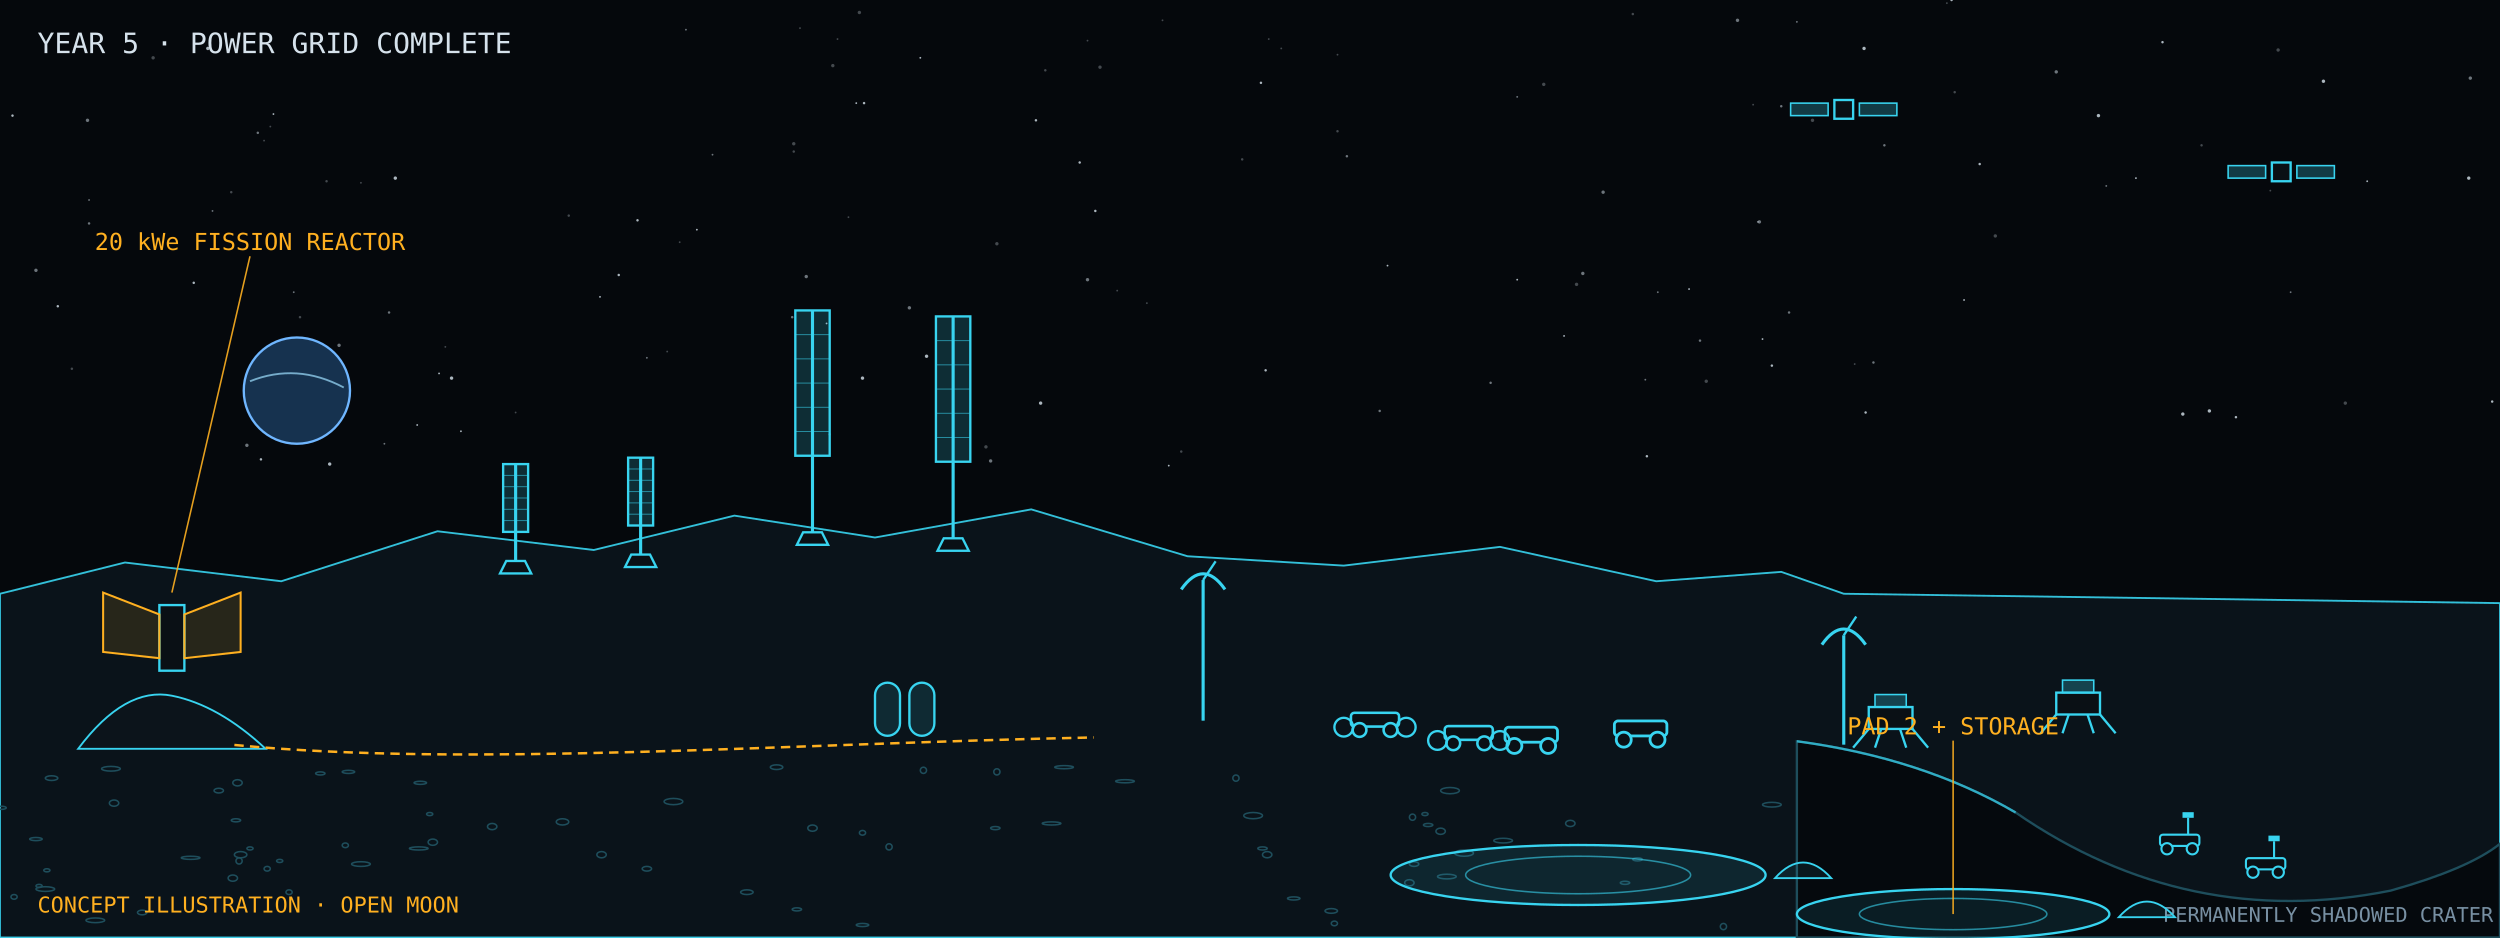
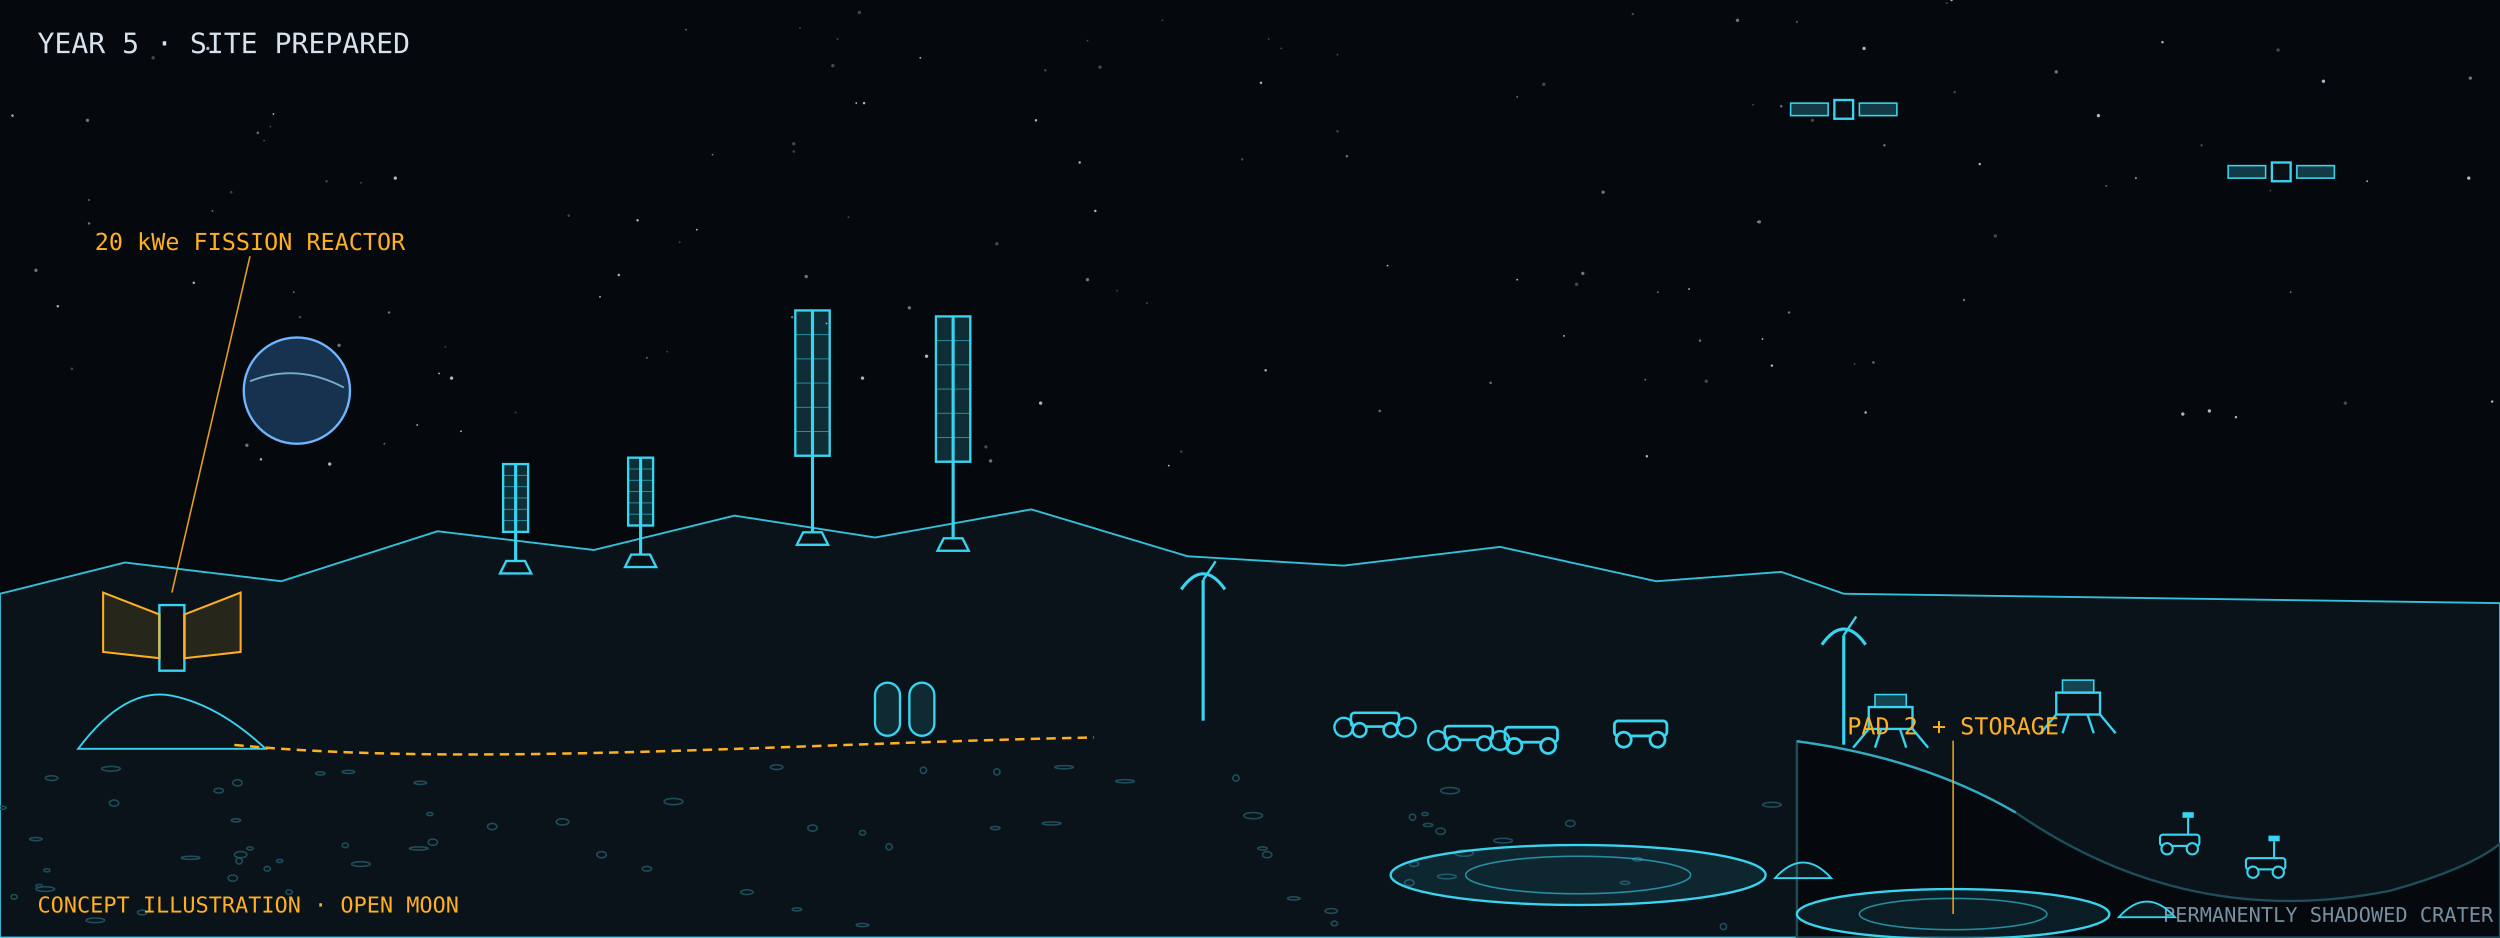
- <svg xmlns="http://www.w3.org/2000/svg" viewBox="0 0 1600 600" width="1600" height="600" role="img" aria-label="Concept illustration of the Open Moon base: YEAR 5 · POWER GRID COMPLETE">
+ <svg xmlns="http://www.w3.org/2000/svg" viewBox="0 0 1600 600" width="1600" height="600" role="img" aria-label="Concept illustration of the Open Moon base: YEAR 5 · SITE PREPARED">
  <rect width="1600" height="600" fill="#05080c" />
  <circle cx="663" cy="77" r="0.8" fill="#d6e2ec" opacity="0.8" />
  <circle cx="98" cy="37" r="1.1" fill="#d6e2ec" opacity="0.3" />
  <circle cx="748" cy="298" r="0.6" fill="#d6e2ec" opacity="0.8" />
  <circle cx="439" cy="19" r="0.6" fill="#d6e2ec" opacity="0.5" />
  <circle cx="856" cy="35" r="0.6" fill="#d6e2ec" opacity="0.3" />
  <circle cx="1128" cy="217" r="0.6" fill="#d6e2ec" opacity="0.8" />
  <circle cx="253" cy="114" r="1.1" fill="#d6e2ec" opacity="0.8" />
  <circle cx="1193" cy="31" r="1.1" fill="#d6e2ec" opacity="0.8" />
  <circle cx="812" cy="25" r="0.6" fill="#d6e2ec" opacity="0.3" />
  <circle cx="1140" cy="68" r="0.8" fill="#d6e2ec" opacity="0.5" />
  <circle cx="295" cy="276" r="0.6" fill="#d6e2ec" opacity="0.8" />
  <circle cx="631" cy="286" r="1.1" fill="#d6e2ec" opacity="0.3" />
  <circle cx="211" cy="297" r="1.1" fill="#d6e2ec" opacity="0.8" />
  <circle cx="384" cy="190" r="0.6" fill="#d6e2ec" opacity="0.8" />
  <circle cx="1458" cy="32" r="1.1" fill="#d6e2ec" opacity="0.3" />
  <circle cx="1267" cy="105" r="0.8" fill="#d6e2ec" opacity="0.8" />
  <circle cx="1088" cy="218" r="0.8" fill="#d6e2ec" opacity="0.5" />
  <circle cx="1199" cy="232" r="0.8" fill="#d6e2ec" opacity="0.5" />
  <circle cx="508" cy="92" r="1.1" fill="#d6e2ec" opacity="0.3" />
  <circle cx="167" cy="294" r="0.8" fill="#d6e2ec" opacity="0.8" />
  <circle cx="1013" cy="175" r="1.1" fill="#d6e2ec" opacity="0.5" />
  <circle cx="589" cy="37" r="0.6" fill="#d6e2ec" opacity="0.8" />
  <circle cx="856" cy="84" r="0.8" fill="#d6e2ec" opacity="0.3" />
  <circle cx="1001" cy="215" r="0.6" fill="#d6e2ec" opacity="0.8" />
  <circle cx="158" cy="285" r="1.1" fill="#d6e2ec" opacity="0.5" />
  <circle cx="696" cy="179" r="1.1" fill="#d6e2ec" opacity="0.5" />
  <circle cx="1187" cy="233" r="0.6" fill="#d6e2ec" opacity="0.3" />
  <circle cx="552" cy="242" r="1.1" fill="#d6e2ec" opacity="0.8" />
  <circle cx="133" cy="31" r="1.1" fill="#d6e2ec" opacity="0.8" />
  <circle cx="634" cy="295" r="1.1" fill="#d6e2ec" opacity="0.5" />
  <circle cx="582" cy="197" r="1.1" fill="#d6e2ec" opacity="0.5" />
  <circle cx="46" cy="236" r="0.8" fill="#d6e2ec" opacity="0.3" />
  <circle cx="1251" cy="59" r="0.8" fill="#d6e2ec" opacity="0.3" />
  <circle cx="446" cy="147" r="0.6" fill="#d6e2ec" opacity="0.8" />
  <circle cx="507" cy="203" r="0.8" fill="#d6e2ec" opacity="0.5" />
  <circle cx="165" cy="85" r="0.8" fill="#d6e2ec" opacity="0.5" />
  <circle cx="1125" cy="142" r="0.6" fill="#d6e2ec" opacity="0.5" />
  <circle cx="1126" cy="142" r="1.1" fill="#d6e2ec" opacity="0.5" />
  <circle cx="734" cy="194" r="0.6" fill="#d6e2ec" opacity="0.3" />
  <circle cx="169" cy="90" r="0.6" fill="#d6e2ec" opacity="0.3" />
  <circle cx="1348" cy="119" r="0.6" fill="#d6e2ec" opacity="0.5" />
  <circle cx="1206" cy="93" r="0.8" fill="#d6e2ec" opacity="0.5" />
  <circle cx="8" cy="74" r="0.8" fill="#d6e2ec" opacity="0.8" />
  <circle cx="756" cy="289" r="0.8" fill="#d6e2ec" opacity="0.3" />
  <circle cx="1414" cy="263" r="1.1" fill="#d6e2ec" opacity="0.8" />
  <circle cx="1384" cy="27" r="0.8" fill="#d6e2ec" opacity="0.8" />
  <circle cx="1145" cy="200" r="0.8" fill="#d6e2ec" opacity="0.5" />
  <circle cx="807" cy="53" r="0.8" fill="#d6e2ec" opacity="0.8" />
  <circle cx="820" cy="31" r="0.6" fill="#d6e2ec" opacity="0.3" />
  <circle cx="427" cy="225" r="0.6" fill="#d6e2ec" opacity="0.3" />
  <circle cx="696" cy="26" r="0.6" fill="#d6e2ec" opacity="0.3" />
  <circle cx="1160" cy="77" r="1.1" fill="#d6e2ec" opacity="0.3" />
  <circle cx="744" cy="13" r="0.6" fill="#d6e2ec" opacity="0.3" />
  <circle cx="1257" cy="192" r="0.6" fill="#d6e2ec" opacity="0.8" />
  <circle cx="516" cy="177" r="1.1" fill="#d6e2ec" opacity="0.5" />
  <circle cx="971" cy="62" r="0.6" fill="#d6e2ec" opacity="0.5" />
  <circle cx="954" cy="245" r="0.8" fill="#d6e2ec" opacity="0.5" />
  <circle cx="175" cy="73" r="0.6" fill="#d6e2ec" opacity="0.8" />
  <circle cx="701" cy="135" r="0.8" fill="#d6e2ec" opacity="0.8" />
  <circle cx="330" cy="264" r="0.6" fill="#d6e2ec" opacity="0.3" />
  <circle cx="1081" cy="185" r="0.6" fill="#d6e2ec" opacity="0.8" />
  <circle cx="1112" cy="13" r="1.1" fill="#d6e2ec" opacity="0.5" />
  <circle cx="1316" cy="46" r="1.1" fill="#d6e2ec" opacity="0.5" />
  <circle cx="1061" cy="187" r="0.6" fill="#d6e2ec" opacity="0.5" />
  <circle cx="1580" cy="114" r="1.1" fill="#d6e2ec" opacity="0.8" />
  <circle cx="1595" cy="257" r="0.8" fill="#d6e2ec" opacity="0.8" />
  <circle cx="456" cy="99" r="0.6" fill="#d6e2ec" opacity="0.5" />
  <circle cx="1515" cy="116" r="0.6" fill="#d6e2ec" opacity="0.8" />
  <circle cx="1009" cy="182" r="1.1" fill="#d6e2ec" opacity="0.3" />
  <circle cx="57" cy="143" r="0.8" fill="#d6e2ec" opacity="0.5" />
  <circle cx="396" cy="176" r="0.8" fill="#d6e2ec" opacity="0.8" />
  <circle cx="715" cy="186" r="0.6" fill="#d6e2ec" opacity="0.3" />
  <circle cx="209" cy="116" r="0.8" fill="#d6e2ec" opacity="0.3" />
  <circle cx="691" cy="104" r="0.8" fill="#d6e2ec" opacity="0.8" />
  <circle cx="1249" cy="0" r="0.8" fill="#d6e2ec" opacity="0.8" />
  <circle cx="704" cy="43" r="1.1" fill="#d6e2ec" opacity="0.3" />
  <circle cx="795" cy="102" r="0.8" fill="#d6e2ec" opacity="0.3" />
  <circle cx="888" cy="170" r="0.6" fill="#d6e2ec" opacity="0.8" />
  <circle cx="810" cy="237" r="0.8" fill="#d6e2ec" opacity="0.8" />
  <circle cx="173" cy="81" r="0.6" fill="#d6e2ec" opacity="0.3" />
  <circle cx="56" cy="77" r="1.1" fill="#d6e2ec" opacity="0.5" />
  <circle cx="1343" cy="74" r="1.1" fill="#d6e2ec" opacity="0.8" />
  <circle cx="971" cy="179" r="0.6" fill="#d6e2ec" opacity="0.8" />
  <circle cx="1122" cy="67" r="0.6" fill="#d6e2ec" opacity="0.3" />
  <circle cx="1487" cy="52" r="1.1" fill="#d6e2ec" opacity="0.8" />
  <circle cx="285" cy="222" r="0.6" fill="#d6e2ec" opacity="0.3" />
  <circle cx="57" cy="128" r="0.6" fill="#d6e2ec" opacity="0.5" />
  <circle cx="1026" cy="123" r="1.1" fill="#d6e2ec" opacity="0.5" />
  <circle cx="531" cy="278" r="0.8" fill="#d6e2ec" opacity="0.3" />
  <circle cx="124" cy="181" r="0.8" fill="#d6e2ec" opacity="0.8" />
  <circle cx="1194" cy="264" r="0.8" fill="#d6e2ec" opacity="0.8" />
  <circle cx="267" cy="272" r="0.6" fill="#d6e2ec" opacity="0.8" />
  <circle cx="1045" cy="9" r="0.8" fill="#d6e2ec" opacity="0.3" />
  <circle cx="1246" cy="2" r="0.6" fill="#d6e2ec" opacity="0.3" />
  <circle cx="289" cy="242" r="1.1" fill="#d6e2ec" opacity="0.8" />
  <circle cx="246" cy="284" r="0.6" fill="#d6e2ec" opacity="0.5" />
  <circle cx="1397" cy="265" r="1.1" fill="#d6e2ec" opacity="0.8" />
  <circle cx="988" cy="54" r="1.1" fill="#d6e2ec" opacity="0.3" />
  <circle cx="508" cy="97" r="0.8" fill="#d6e2ec" opacity="0.3" />
  <circle cx="1581" cy="50" r="1.1" fill="#d6e2ec" opacity="0.5" />
  <circle cx="1150" cy="14" r="0.6" fill="#d6e2ec" opacity="0.5" />
  <circle cx="666" cy="258" r="1.1" fill="#d6e2ec" opacity="0.8" />
  <circle cx="408" cy="141" r="0.8" fill="#d6e2ec" opacity="0.8" />
  <circle cx="1092" cy="244" r="1.1" fill="#d6e2ec" opacity="0.3" />
  <circle cx="1431" cy="267" r="0.8" fill="#d6e2ec" opacity="0.8" />
  <circle cx="414" cy="229" r="0.6" fill="#d6e2ec" opacity="0.5" />
  <circle cx="249" cy="200" r="0.8" fill="#d6e2ec" opacity="0.5" />
  <circle cx="148" cy="123" r="0.8" fill="#d6e2ec" opacity="0.3" />
  <circle cx="435" cy="155" r="0.6" fill="#d6e2ec" opacity="0.3" />
  <circle cx="1466" cy="187" r="0.6" fill="#d6e2ec" opacity="0.5" />
  <circle cx="281" cy="239" r="0.6" fill="#d6e2ec" opacity="0.8" />
  <circle cx="192" cy="203" r="0.8" fill="#d6e2ec" opacity="0.3" />
  <circle cx="1367" cy="114" r="0.6" fill="#d6e2ec" opacity="0.8" />
  <circle cx="883" cy="263" r="0.8" fill="#d6e2ec" opacity="0.5" />
  <circle cx="862" cy="100" r="0.8" fill="#d6e2ec" opacity="0.5" />
  <circle cx="188" cy="187" r="0.6" fill="#d6e2ec" opacity="0.5" />
  <circle cx="1134" cy="234" r="0.8" fill="#d6e2ec" opacity="0.8" />
  <circle cx="37" cy="196" r="0.8" fill="#d6e2ec" opacity="0.8" />
  <circle cx="1277" cy="151" r="1.1" fill="#d6e2ec" opacity="0.3" />
  <circle cx="231" cy="117" r="0.6" fill="#d6e2ec" opacity="0.3" />
  <circle cx="543" cy="139" r="0.6" fill="#d6e2ec" opacity="0.3" />
  <circle cx="553" cy="66" r="0.8" fill="#d6e2ec" opacity="0.8" />
  <circle cx="529" cy="207" r="0.6" fill="#d6e2ec" opacity="0.8" />
  <circle cx="1054" cy="292" r="0.8" fill="#d6e2ec" opacity="0.8" />
  <circle cx="669" cy="45" r="0.8" fill="#d6e2ec" opacity="0.3" />
  <circle cx="1409" cy="93" r="0.8" fill="#d6e2ec" opacity="0.3" />
  <circle cx="550" cy="8" r="1.1" fill="#d6e2ec" opacity="0.3" />
  <circle cx="533" cy="42" r="1.1" fill="#d6e2ec" opacity="0.3" />
  <circle cx="136" cy="135" r="0.6" fill="#d6e2ec" opacity="0.5" />
  <circle cx="23" cy="173" r="1.1" fill="#d6e2ec" opacity="0.5" />
  <circle cx="548" cy="66" r="0.6" fill="#d6e2ec" opacity="0.8" />
  <circle cx="1453" cy="122" r="0.6" fill="#d6e2ec" opacity="0.3" />
  <circle cx="536" cy="25" r="0.6" fill="#d6e2ec" opacity="0.3" />
  <circle cx="638" cy="156" r="1.1" fill="#d6e2ec" opacity="0.3" />
  <circle cx="593" cy="228" r="1.1" fill="#d6e2ec" opacity="0.8" />
  <circle cx="364" cy="138" r="0.8" fill="#d6e2ec" opacity="0.3" />
  <circle cx="512" cy="18" r="0.6" fill="#d6e2ec" opacity="0.3" />
  <circle cx="1501" cy="258" r="1.1" fill="#d6e2ec" opacity="0.3" />
  <circle cx="1053" cy="243" r="0.6" fill="#d6e2ec" opacity="0.5" />
  <circle cx="217" cy="221" r="1.1" fill="#d6e2ec" opacity="0.5" />
  <circle cx="190" cy="250" r="34" fill="#16324f" stroke="#6fb6ff" stroke-width="1.5" />
  <path d="M160 244 Q190 232 220 248" stroke="#9ee0ff" stroke-width="1.2" fill="none" opacity=".7" />
  <path d="M0 380 L80 360 L180 372 L280 340 L380 352 L470 330 L560 344 L660 326 L760 356 L860 362 L960 350 L1060 372 L1140 366 L1180 380 L1600 386 L1600 600 L0 600Z" fill="#0b141c" stroke="#38d4f0" stroke-width="1.2" opacity=".9" />
  <path d="M0 0 470.0 L20 473.2 L40 476.0 L60 478.1 L80 479.3 L100 479.5 L120 478.8 L140 477.5 L160 476.0 L180 474.5 L200 473.4 L220 473.0 L240 473.3 L260 474.3 L280 475.7 L300 477.2 L320 478.5 L340 479.3 L360 479.2 L380 478.2 L400 476.2 L420 473.5 L440 470.3 L460 467.1 L480 464.2 L500 462.0 L520 460.7 L540 460.3 L560 460.9 L580 462.1 L600 463.7 L620 465.2 L640 466.4 L660 467.0 L680 466.8 L700 466.0 L720 464.6 L740 463.1 L760 461.7 L780 460.9 L800 460.9 L820 461.8 L840 463.6 L860 466.3 L880 469.4 L900 472.6 L920 475.6 L940 477.9 L960 479.3 L980 479.8 L1000 479.3 L1020 478.2 L1040 476.6 L1060 475.0 L1080 473.7 L1100 473.1 L1120 473.1 L1140 473.8 L1160 475.1 L1180 476.6 L1200 478.0 L1220 478.9 L1240 479.0 L1260 478.3 L1280 476.5 L1300 474.0 L1320 470.9 L1340 467.7 L1360 464.6 L1380 462.2 L1400 460.7 L1420 460.1 L1440 460.4 L1460 461.5 L1480 463.1 L1500 464.7 L1520 466.1 L1540 466.9 L1560 467.0 L1580 466.4 L1600 465.2 L1600 600 L0 600Z" fill="#0e1922" stroke="#38d4f0" stroke-width="1.5" />
  <ellipse cx="926" cy="561" rx="6" ry="1.5" fill="none" stroke="#1e4e5c" stroke-width="1" />
  <ellipse cx="1040" cy="565" rx="3" ry="1" fill="none" stroke="#1e4e5c" stroke-width="1" />
  <ellipse cx="1048" cy="550" rx="3" ry="1" fill="none" stroke="#1e4e5c" stroke-width="1" />
  <ellipse cx="914" cy="528" rx="3" ry="1" fill="none" stroke="#1e4e5c" stroke-width="1" />
  <ellipse cx="1103" cy="593" rx="2" ry="2" fill="none" stroke="#1e4e5c" stroke-width="1" />
  <ellipse cx="811" cy="547" rx="3" ry="2" fill="none" stroke="#1e4e5c" stroke-width="1" />
  <ellipse cx="30" cy="557" rx="2" ry="1" fill="none" stroke="#1e4e5c" stroke-width="1" />
  <ellipse cx="73" cy="514" rx="3" ry="2" fill="none" stroke="#1e4e5c" stroke-width="1" />
  <ellipse cx="61" cy="589" rx="6" ry="1.5" fill="none" stroke="#1e4e5c" stroke-width="1" />
  <ellipse cx="902" cy="565" rx="3" ry="2" fill="none" stroke="#1e4e5c" stroke-width="1" />
  <ellipse cx="478" cy="571" rx="4" ry="1.5" fill="none" stroke="#1e4e5c" stroke-width="1" />
  <ellipse cx="9" cy="574" rx="2" ry="1.5" fill="none" stroke="#1e4e5c" stroke-width="1" />
  <ellipse cx="569" cy="542" rx="2" ry="2" fill="none" stroke="#1e4e5c" stroke-width="1" />
  <ellipse cx="520" cy="530" rx="3" ry="2" fill="none" stroke="#1e4e5c" stroke-width="1" />
  <ellipse cx="591" cy="493" rx="2" ry="2" fill="none" stroke="#1e4e5c" stroke-width="1" />
  <ellipse cx="221" cy="541" rx="2" ry="1.5" fill="none" stroke="#1e4e5c" stroke-width="1" />
  <ellipse cx="791" cy="498" rx="2" ry="2" fill="none" stroke="#1e4e5c" stroke-width="1" />
  <ellipse cx="1" cy="517" rx="3" ry="1" fill="none" stroke="#1e4e5c" stroke-width="1" />
  <ellipse cx="962" cy="538" rx="6" ry="1.5" fill="none" stroke="#1e4e5c" stroke-width="1" />
  <ellipse cx="149" cy="562" rx="3" ry="2" fill="none" stroke="#1e4e5c" stroke-width="1" />
  <ellipse cx="552" cy="533" rx="2" ry="1.5" fill="none" stroke="#1e4e5c" stroke-width="1" />
  <ellipse cx="681" cy="491" rx="6" ry="1" fill="none" stroke="#1e4e5c" stroke-width="1" />
  <ellipse cx="275" cy="521" rx="2" ry="1" fill="none" stroke="#1e4e5c" stroke-width="1" />
  <ellipse cx="122" cy="549" rx="6" ry="1" fill="none" stroke="#1e4e5c" stroke-width="1" />
  <ellipse cx="385" cy="547" rx="3" ry="2" fill="none" stroke="#1e4e5c" stroke-width="1" />
  <ellipse cx="268" cy="543" rx="6" ry="1" fill="none" stroke="#1e4e5c" stroke-width="1" />
  <ellipse cx="808" cy="543" rx="3" ry="1" fill="none" stroke="#1e4e5c" stroke-width="1" />
  <ellipse cx="552" cy="592" rx="4" ry="1" fill="none" stroke="#1e4e5c" stroke-width="1" />
  <ellipse cx="431" cy="513" rx="6" ry="2" fill="none" stroke="#1e4e5c" stroke-width="1" />
  <ellipse cx="205" cy="495" rx="3" ry="1" fill="none" stroke="#1e4e5c" stroke-width="1" />
  <ellipse cx="904" cy="523" rx="2" ry="2" fill="none" stroke="#1e4e5c" stroke-width="1" />
  <ellipse cx="673" cy="527" rx="6" ry="1" fill="none" stroke="#1e4e5c" stroke-width="1" />
  <ellipse cx="152" cy="501" rx="3" ry="2" fill="none" stroke="#1e4e5c" stroke-width="1" />
  <ellipse cx="497" cy="491" rx="4" ry="1.5" fill="none" stroke="#1e4e5c" stroke-width="1" />
  <ellipse cx="928" cy="506" rx="6" ry="2" fill="none" stroke="#1e4e5c" stroke-width="1" />
  <ellipse cx="277" cy="539" rx="3" ry="2" fill="none" stroke="#1e4e5c" stroke-width="1" />
  <ellipse cx="315" cy="529" rx="3" ry="2" fill="none" stroke="#1e4e5c" stroke-width="1" />
  <ellipse cx="510" cy="582" rx="3" ry="1" fill="none" stroke="#1e4e5c" stroke-width="1" />
  <ellipse cx="1134" cy="515" rx="6" ry="1.5" fill="none" stroke="#1e4e5c" stroke-width="1" />
  <ellipse cx="160" cy="543" rx="2" ry="1" fill="none" stroke="#1e4e5c" stroke-width="1" />
  <ellipse cx="223" cy="494" rx="4" ry="1" fill="none" stroke="#1e4e5c" stroke-width="1" />
  <ellipse cx="802" cy="522" rx="6" ry="2" fill="none" stroke="#1e4e5c" stroke-width="1" />
  <ellipse cx="1005" cy="527" rx="3" ry="2" fill="none" stroke="#1e4e5c" stroke-width="1" />
  <ellipse cx="140" cy="506" rx="3" ry="1.5" fill="none" stroke="#1e4e5c" stroke-width="1" />
  <ellipse cx="151" cy="525" rx="3" ry="1" fill="none" stroke="#1e4e5c" stroke-width="1" />
  <ellipse cx="33" cy="498" rx="4" ry="1.5" fill="none" stroke="#1e4e5c" stroke-width="1" />
  <ellipse cx="912" cy="521" rx="2" ry="1" fill="none" stroke="#1e4e5c" stroke-width="1" />
  <ellipse cx="360" cy="526" rx="4" ry="2" fill="none" stroke="#1e4e5c" stroke-width="1" />
  <ellipse cx="269" cy="501" rx="4" ry="1" fill="none" stroke="#1e4e5c" stroke-width="1" />
  <ellipse cx="922" cy="532" rx="3" ry="2" fill="none" stroke="#1e4e5c" stroke-width="1" />
  <ellipse cx="71" cy="492" rx="6" ry="1.5" fill="none" stroke="#1e4e5c" stroke-width="1" />
  <ellipse cx="638" cy="494" rx="2" ry="2" fill="none" stroke="#1e4e5c" stroke-width="1" />
  <ellipse cx="153" cy="551" rx="2" ry="2" fill="none" stroke="#1e4e5c" stroke-width="1" />
  <ellipse cx="637" cy="530" rx="3" ry="1" fill="none" stroke="#1e4e5c" stroke-width="1" />
  <ellipse cx="154" cy="547" rx="4" ry="2" fill="none" stroke="#1e4e5c" stroke-width="1" />
  <ellipse cx="91" cy="584" rx="3" ry="1.5" fill="none" stroke="#1e4e5c" stroke-width="1" />
  <ellipse cx="720" cy="500" rx="6" ry="1" fill="none" stroke="#1e4e5c" stroke-width="1" />
  <ellipse cx="854" cy="591" rx="2" ry="1.5" fill="none" stroke="#1e4e5c" stroke-width="1" />
  <ellipse cx="29" cy="569" rx="6" ry="1.5" fill="none" stroke="#1e4e5c" stroke-width="1" />
  <ellipse cx="25" cy="567" rx="2" ry="1" fill="none" stroke="#1e4e5c" stroke-width="1" />
  <ellipse cx="185" cy="571" rx="2" ry="1.5" fill="none" stroke="#1e4e5c" stroke-width="1" />
  <ellipse cx="852" cy="583" rx="4" ry="1.5" fill="none" stroke="#1e4e5c" stroke-width="1" />
  <ellipse cx="937" cy="546" rx="6" ry="2" fill="none" stroke="#1e4e5c" stroke-width="1" />
  <ellipse cx="171" cy="556" rx="2" ry="1.5" fill="none" stroke="#1e4e5c" stroke-width="1" />
  <ellipse cx="179" cy="551" rx="2" ry="1" fill="none" stroke="#1e4e5c" stroke-width="1" />
  <ellipse cx="231" cy="553" rx="6" ry="1.5" fill="none" stroke="#1e4e5c" stroke-width="1" />
  <ellipse cx="23" cy="537" rx="4" ry="1" fill="none" stroke="#1e4e5c" stroke-width="1" />
  <ellipse cx="414" cy="556" rx="3" ry="1.5" fill="none" stroke="#1e4e5c" stroke-width="1" />
  <ellipse cx="905" cy="553" rx="3" ry="1.5" fill="none" stroke="#1e4e5c" stroke-width="1" />
  <ellipse cx="828" cy="575" rx="4" ry="1" fill="none" stroke="#1e4e5c" stroke-width="1" />
  <path d="M1150 474.4 Q1230 485.1 1290 520 Q1400 596 1530 570 Q1580 556 1600 540 L1600 600 L1150 600Z" fill="#05090d" stroke="#1e4e5c" stroke-width="1.5" />
  <path d="M1150 474.4 Q1230 485.1 1290 520" fill="none" stroke="#38d4f0" stroke-width="1.5" opacity=".7" />
  <text x="1490" y="590" fill="#7890a3" font-family="Share Tech Mono, monospace" font-size="13" text-anchor="middle">PERMANENTLY SHADOWED CRATER</text>
  <g transform="translate(1210,478.5094) scale(1.0)">
    <path d="M-14 -26 h28 v14 h-28z" fill="#0a1015" stroke="#38d4f0" stroke-width="1.5" />
    <path d="M-14 -12 L-24 0 M14 -12 L24 0 M-6 -12 L-10 0 M6 -12 L10 0" stroke="#38d4f0" stroke-width="1.5" />
    <rect x="-10" y="-34" width="20" height="8" fill="rgba(56,212,240,.25)" stroke="#38d4f0" stroke-width="1" />
  </g>
  <g transform="translate(1330,469.2811) scale(1.0)">
    <path d="M-14 -26 h28 v14 h-28z" fill="#0a1015" stroke="#38d4f0" stroke-width="1.5" />
    <path d="M-14 -12 L-24 0 M14 -12 L24 0 M-6 -12 L-10 0 M6 -12 L10 0" stroke="#38d4f0" stroke-width="1.5" />
    <rect x="-10" y="-34" width="20" height="8" fill="rgba(56,212,240,.25)" stroke="#38d4f0" stroke-width="1" />
  </g>
  <g transform="translate(1395,545) scale(0.9)">
    <rect x="-14" y="-12" width="28" height="8" rx="2" fill="#0a1015" stroke="#38d4f0" stroke-width="1.5" />
    <circle cx="-9" cy="-2" r="4" fill="#0a1015" stroke="#38d4f0" stroke-width="1.5" />
    <circle cx="9" cy="-2" r="4" fill="#0a1015" stroke="#38d4f0" stroke-width="1.5" />
    <line x1="6" y1="-12" x2="6" y2="-24" stroke="#38d4f0" stroke-width="1.5" />
    <rect x="2" y="-28" width="8" height="4" fill="#38d4f0" />
  </g>
  <g transform="translate(1450,560) scale(0.9)">
    <rect x="-14" y="-12" width="28" height="8" rx="2" fill="#0a1015" stroke="#38d4f0" stroke-width="1.5" />
    <circle cx="-9" cy="-2" r="4" fill="#0a1015" stroke="#38d4f0" stroke-width="1.5" />
    <circle cx="9" cy="-2" r="4" fill="#0a1015" stroke="#38d4f0" stroke-width="1.5" />
    <line x1="6" y1="-12" x2="6" y2="-24" stroke="#38d4f0" stroke-width="1.5" />
    <rect x="2" y="-28" width="8" height="4" fill="#38d4f0" />
  </g>
  <g transform="translate(980,479.7992) scale(1.2)">
    <rect x="-14" y="-12" width="28" height="8" rx="2" fill="#0a1015" stroke="#38d4f0" stroke-width="1.5" />
    <circle cx="-9" cy="-2" r="4" fill="#0a1015" stroke="#38d4f0" stroke-width="1.5" />
    <circle cx="9" cy="-2" r="4" fill="#0a1015" stroke="#38d4f0" stroke-width="1.5" />
  </g>
  <g transform="translate(1050,475.7929) scale(1.2)">
    <rect x="-14" y="-12" width="28" height="8" rx="2" fill="#0a1015" stroke="#38d4f0" stroke-width="1.5" />
    <circle cx="-9" cy="-2" r="4" fill="#0a1015" stroke="#38d4f0" stroke-width="1.5" />
    <circle cx="9" cy="-2" r="4" fill="#0a1015" stroke="#38d4f0" stroke-width="1.5" />
  </g>
  <line x1="330" y1="367.016" x2="330" y2="297.016" stroke="#38d4f0" stroke-width="2" />
  <rect x="322.0" y="297.016" width="16" height="43.4" fill="rgba(56,212,240,.18)" stroke="#38d4f0" stroke-width="1.5" />
  <line x1="322.0" y1="304.249" x2="338.0" y2="304.249" stroke="#38d4f0" stroke-width=".6" opacity=".6" />
  <line x1="322.0" y1="311.483" x2="338.0" y2="311.483" stroke="#38d4f0" stroke-width=".6" opacity=".6" />
  <line x1="322.0" y1="318.716" x2="338.0" y2="318.716" stroke="#38d4f0" stroke-width=".6" opacity=".6" />
  <line x1="322.0" y1="325.949" x2="338.0" y2="325.949" stroke="#38d4f0" stroke-width=".6" opacity=".6" />
  <line x1="322.0" y1="333.183" x2="338.0" y2="333.183" stroke="#38d4f0" stroke-width=".6" opacity=".6" />
  <path d="M320 367.016 L340 367.016 L336 359.016 L324 359.016Z" fill="#0a1015" stroke="#38d4f0" stroke-width="1.5" />
  <line x1="770" y1="461.231" x2="770" y2="371.231" stroke="#38d4f0" stroke-width="2" />
  <path d="M756 377.231 Q770 357.231 784 377.231" fill="none" stroke="#38d4f0" stroke-width="2" />
  <line x1="770" y1="371.231" x2="778 " y2="359.231" stroke="#38d4f0" stroke-width="1.5" />
  <g transform="translate(880,469.3911) scale(1.1)">
    <rect x="-14" y="-12" width="28" height="8" rx="2" fill="#0a1015" stroke="#38d4f0" stroke-width="1.5" />
    <circle cx="-9" cy="-2" r="4" fill="#0a1015" stroke="#38d4f0" stroke-width="1.5" />
    <circle cx="9" cy="-2" r="4" fill="#0a1015" stroke="#38d4f0" stroke-width="1.5" />
  </g>
  <circle cx="900" cy="465.391" r="6" fill="none" stroke="#38d4f0" stroke-width="1.5" />
  <circle cx="860" cy="465.391" r="6" fill="none" stroke="#38d4f0" stroke-width="1.5" />
  <g transform="translate(940,477.9077) scale(1.1)">
    <rect x="-14" y="-12" width="28" height="8" rx="2" fill="#0a1015" stroke="#38d4f0" stroke-width="1.5" />
    <circle cx="-9" cy="-2" r="4" fill="#0a1015" stroke="#38d4f0" stroke-width="1.5" />
    <circle cx="9" cy="-2" r="4" fill="#0a1015" stroke="#38d4f0" stroke-width="1.5" />
  </g>
  <circle cx="960" cy="473.908" r="6" fill="none" stroke="#38d4f0" stroke-width="1.5" />
  <circle cx="920" cy="473.908" r="6" fill="none" stroke="#38d4f0" stroke-width="1.5" />
  <line x1="410" y1="362.918" x2="410" y2="292.918" stroke="#38d4f0" stroke-width="2" />
  <rect x="402.0" y="292.918" width="16" height="43.4" fill="rgba(56,212,240,.18)" stroke="#38d4f0" stroke-width="1.5" />
  <line x1="402.0" y1="300.151" x2="418.0" y2="300.151" stroke="#38d4f0" stroke-width=".6" opacity=".6" />
  <line x1="402.0" y1="307.384" x2="418.0" y2="307.384" stroke="#38d4f0" stroke-width=".6" opacity=".6" />
  <line x1="402.0" y1="314.618" x2="418.0" y2="314.618" stroke="#38d4f0" stroke-width=".6" opacity=".6" />
  <line x1="402.0" y1="321.851" x2="418.0" y2="321.851" stroke="#38d4f0" stroke-width=".6" opacity=".6" />
  <line x1="402.0" y1="329.084" x2="418.0" y2="329.084" stroke="#38d4f0" stroke-width=".6" opacity=".6" />
  <path d="M400 362.918 L420 362.918 L416 354.918 L404 354.918Z" fill="#0a1015" stroke="#38d4f0" stroke-width="1.5" />
  <line x1="520" y1="348.676" x2="520" y2="198.676" stroke="#38d4f0" stroke-width="2" />
  <rect x="509.0" y="198.676" width="22" height="93.0" fill="rgba(56,212,240,.18)" stroke="#38d4f0" stroke-width="1.5" />
  <line x1="509.0" y1="214.176" x2="531.0" y2="214.176" stroke="#38d4f0" stroke-width=".6" opacity=".6" />
  <line x1="509.0" y1="229.676" x2="531.0" y2="229.676" stroke="#38d4f0" stroke-width=".6" opacity=".6" />
  <line x1="509.0" y1="245.176" x2="531.0" y2="245.176" stroke="#38d4f0" stroke-width=".6" opacity=".6" />
  <line x1="509.0" y1="260.676" x2="531.0" y2="260.676" stroke="#38d4f0" stroke-width=".6" opacity=".6" />
  <line x1="509.0" y1="276.176" x2="531.0" y2="276.176" stroke="#38d4f0" stroke-width=".6" opacity=".6" />
  <path d="M510 348.676 L530 348.676 L526 340.676 L514 340.676Z" fill="#0a1015" stroke="#38d4f0" stroke-width="1.5" />
  <line x1="610" y1="352.503" x2="610" y2="202.503" stroke="#38d4f0" stroke-width="2" />
  <rect x="599.0" y="202.503" width="22" height="93.0" fill="rgba(56,212,240,.18)" stroke="#38d4f0" stroke-width="1.5" />
  <line x1="599.0" y1="218.003" x2="621.0" y2="218.003" stroke="#38d4f0" stroke-width=".6" opacity=".6" />
  <line x1="599.0" y1="233.503" x2="621.0" y2="233.503" stroke="#38d4f0" stroke-width=".6" opacity=".6" />
  <line x1="599.0" y1="249.003" x2="621.0" y2="249.003" stroke="#38d4f0" stroke-width=".6" opacity=".6" />
  <line x1="599.0" y1="264.503" x2="621.0" y2="264.503" stroke="#38d4f0" stroke-width=".6" opacity=".6" />
  <line x1="599.0" y1="280.003" x2="621.0" y2="280.003" stroke="#38d4f0" stroke-width=".6" opacity=".6" />
  <path d="M600 352.503 L620 352.503 L616 344.503 L604 344.503Z" fill="#0a1015" stroke="#38d4f0" stroke-width="1.5" />
  <rect x="1174" y="64" width="12" height="12" fill="#0a1015" stroke="#38d4f0" stroke-width="1.5" />
  <rect x="1146" y="66" width="24" height="8" fill="rgba(56,212,240,.25)" stroke="#38d4f0" stroke-width="1" />
  <rect x="1190" y="66" width="24" height="8" fill="rgba(56,212,240,.25)" stroke="#38d4f0" stroke-width="1" />
  <rect x="1454" y="104" width="12" height="12" fill="#0a1015" stroke="#38d4f0" stroke-width="1.5" />
  <rect x="1426" y="106" width="24" height="8" fill="rgba(56,212,240,.25)" stroke="#38d4f0" stroke-width="1" />
  <rect x="1470" y="106" width="24" height="8" fill="rgba(56,212,240,.25)" stroke="#38d4f0" stroke-width="1" />
  <ellipse cx="1010" cy="560" rx="120" ry="19.2" fill="rgba(56,212,240,.10)" stroke="#38d4f0" stroke-width="1.5" />
  <ellipse cx="1010" cy="560" rx="72.0" ry="12.0" fill="none" stroke="#38d4f0" stroke-width="1" opacity=".6" />
  <path d="M1136 562 Q1154 542 1172 562Z" fill="rgba(56,212,240,.08)" stroke="#38d4f0" stroke-width="1.2" />
  <line x1="1180" y1="476.584" x2="1180" y2="406.584" stroke="#38d4f0" stroke-width="2" />
  <path d="M1166 412.584 Q1180 392.584 1194 412.584" fill="none" stroke="#38d4f0" stroke-width="2" />
  <line x1="1180" y1="406.584" x2="1188 " y2="394.584" stroke="#38d4f0" stroke-width="1.5" />
  <path d="M50 479.249 Q80 439.249 110 445.249 T170 479.249Z" fill="#0c141b" stroke="#38d4f0" stroke-width="1.2" />
  <rect x="102" y="387.249" width="16" height="42" fill="#0a1015" stroke="#38d4f0" stroke-width="1.5" />
  <path d="M102 393.249 L66 379.249 L66 417.249 L102 421.249Z M118 393.249 L154 379.249 L154 417.249 L118 421.249Z" fill="rgba(255,176,32,.12)" stroke="#ffb020" stroke-width="1.3" />
  <path d="M150 476.774 C300 491.224 500 475.982 700 471.965" fill="none" stroke="#ffb020" stroke-width="1.6" stroke-dasharray="6 4" />
  <ellipse cx="1250" cy="585" rx="100" ry="16.0" fill="rgba(56,212,240,.10)" stroke="#38d4f0" stroke-width="1.5" />
  <ellipse cx="1250" cy="585" rx="60.0" ry="10.0" fill="none" stroke="#38d4f0" stroke-width="1" opacity=".6" />
  <path d="M1356 587 Q1374 567 1392 587Z" fill="rgba(56,212,240,.08)" stroke="#38d4f0" stroke-width="1.2" />
  <rect x="560" y="436.914" width="16" height="34" rx="8" fill="rgba(56,212,240,.12)" stroke="#38d4f0" stroke-width="1.5" />
  <rect x="582" y="436.914" width="16" height="34" rx="8" fill="rgba(56,212,240,.12)" stroke="#38d4f0" stroke-width="1.5" />
  <line x1="110" y1="379.249" x2="160" y2="164" stroke="#ffb020" stroke-width="1" opacity=".9" />
  <text x="160" y="160" fill="#ffb020" font-family="Share Tech Mono, monospace" font-size="15" text-anchor="middle">20 kWe FISSION REACTOR</text>
  <line x1="1250" y1="585" x2="1250" y2="474" stroke="#ffb020" stroke-width="1" opacity=".9" />
  <text x="1250" y="470" fill="#ffb020" font-family="Share Tech Mono, monospace" font-size="15" text-anchor="middle">PAD 2 + STORAGE</text>
  <text x="24" y="584" fill="#ffb020" font-family="Share Tech Mono, monospace" font-size="14">CONCEPT ILLUSTRATION · OPEN MOON</text>
-   <text x="24" y="34" fill="#d6e2ec" font-family="Share Tech Mono, monospace" font-size="18">YEAR 5 · POWER GRID COMPLETE</text>
+   <text x="24" y="34" fill="#d6e2ec" font-family="Share Tech Mono, monospace" font-size="18">YEAR 5 · SITE PREPARED</text>
</svg>
